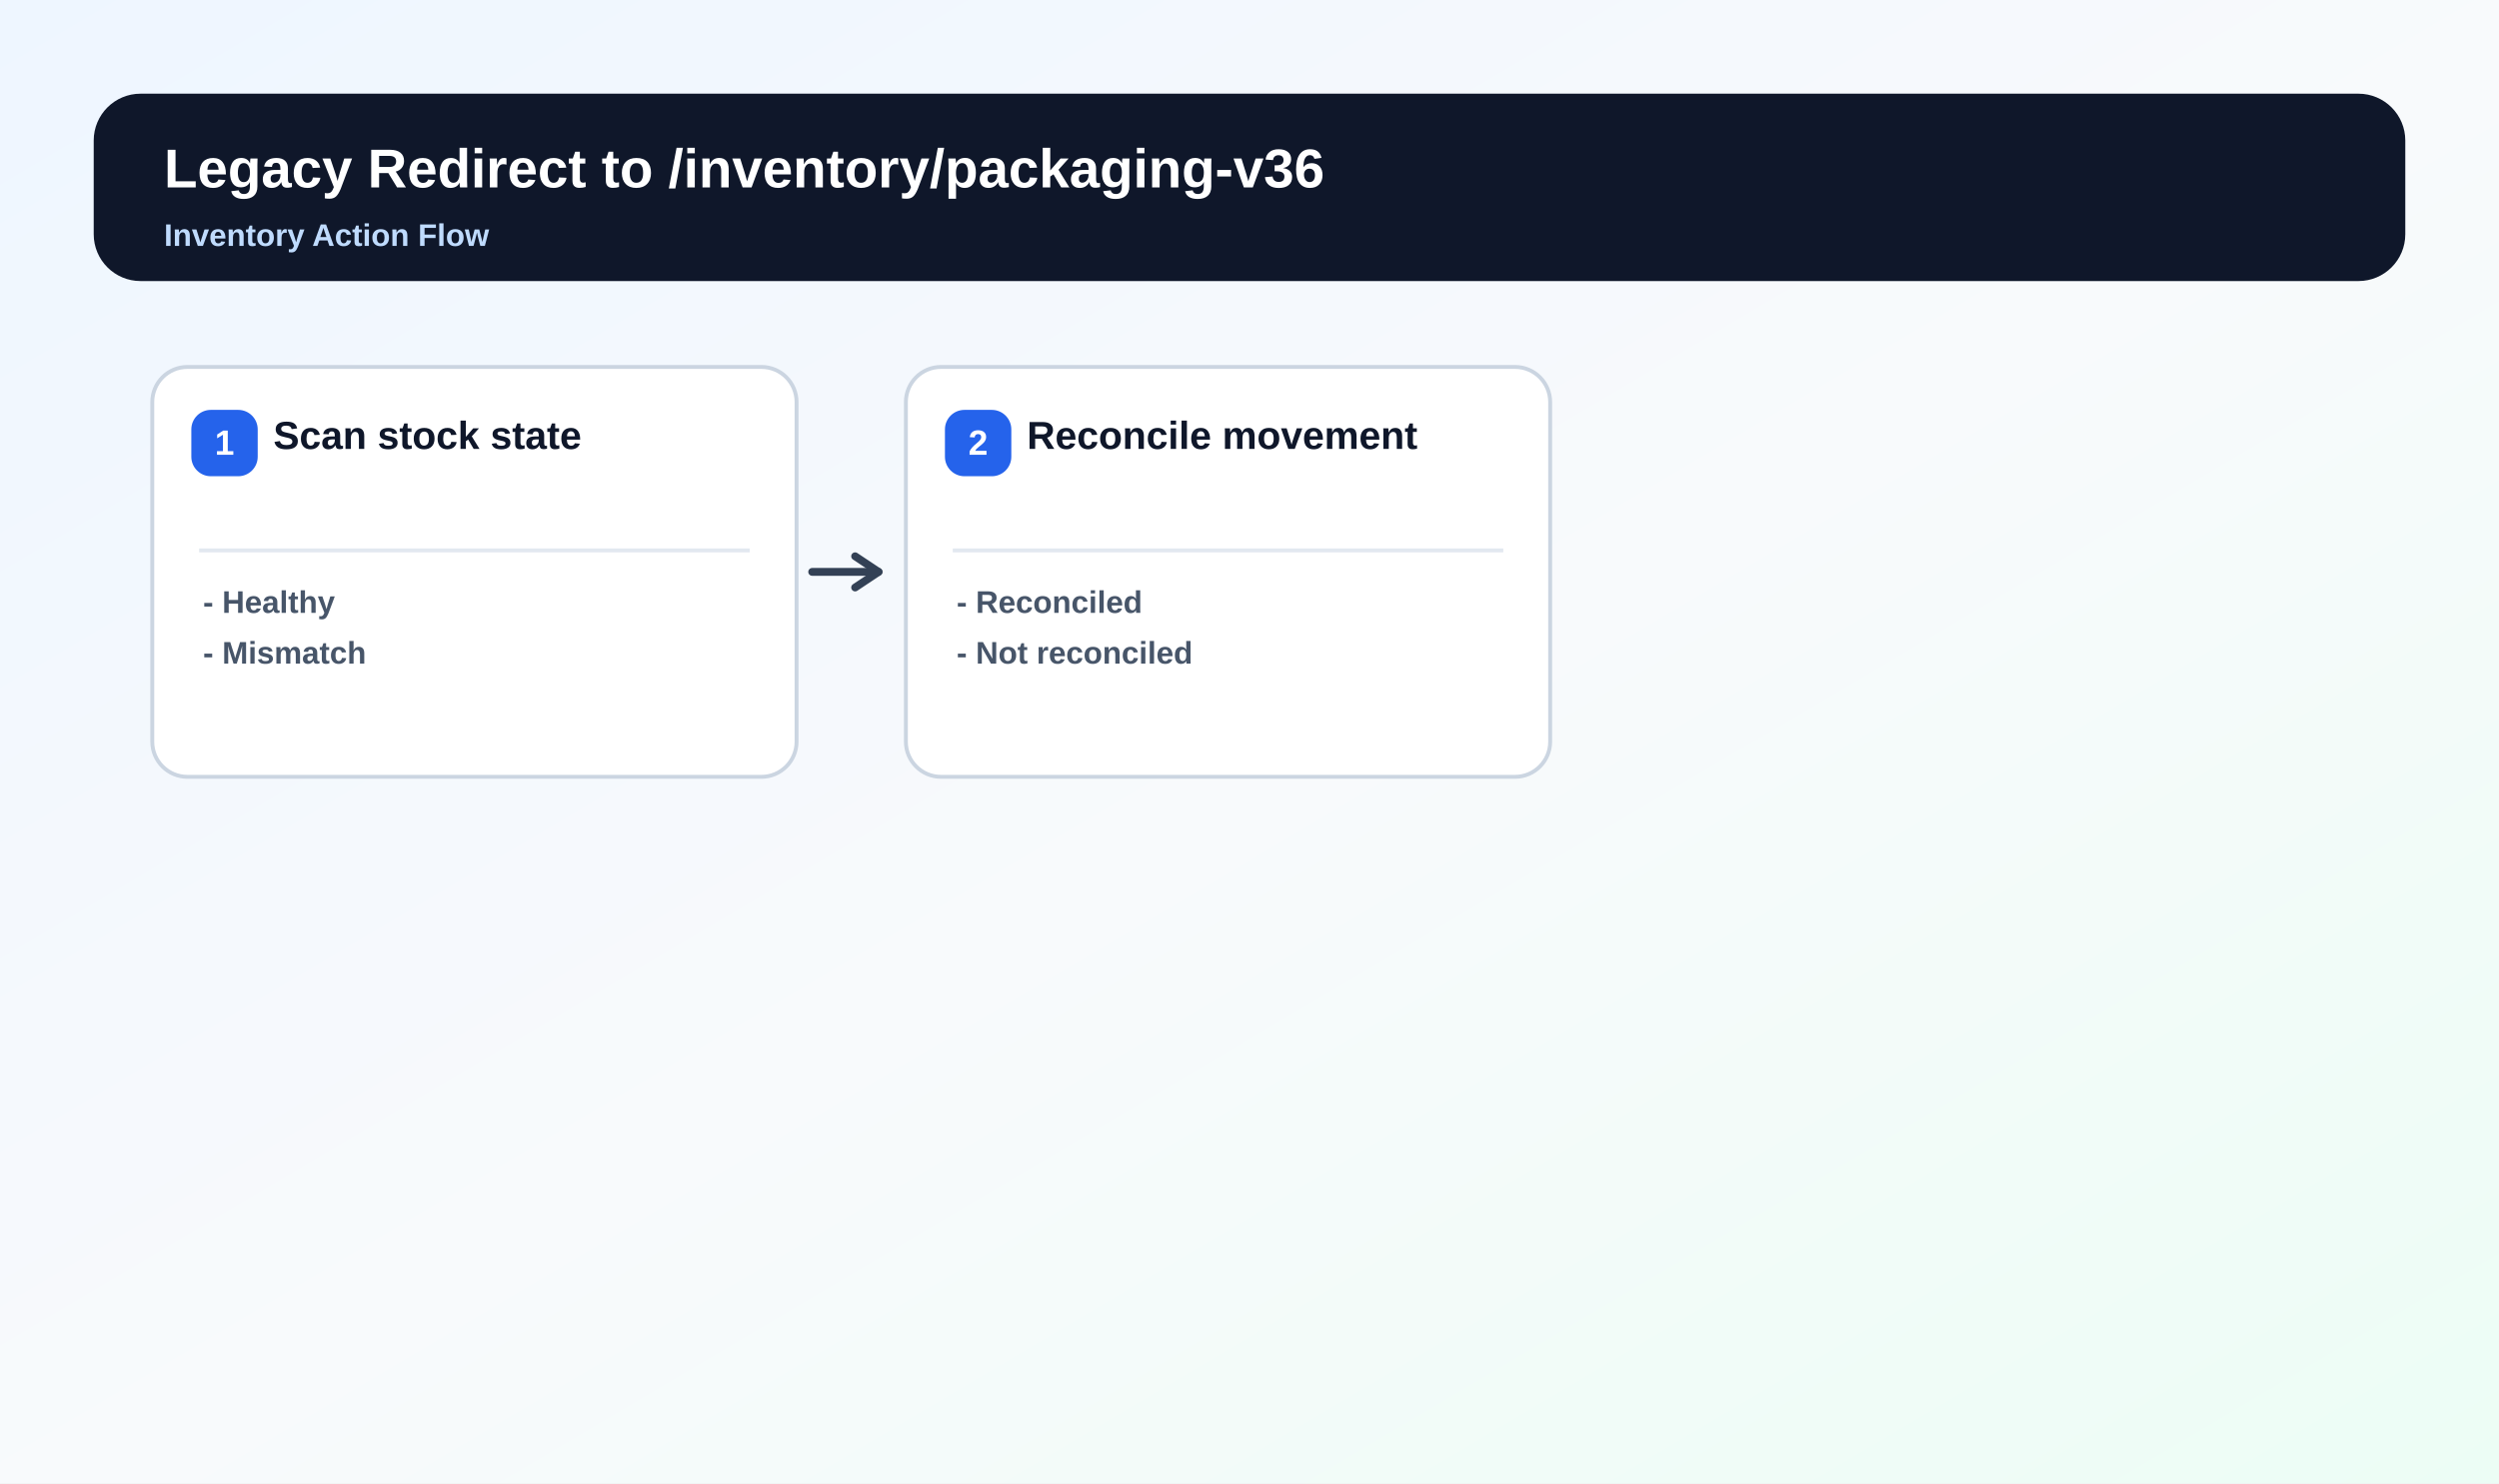
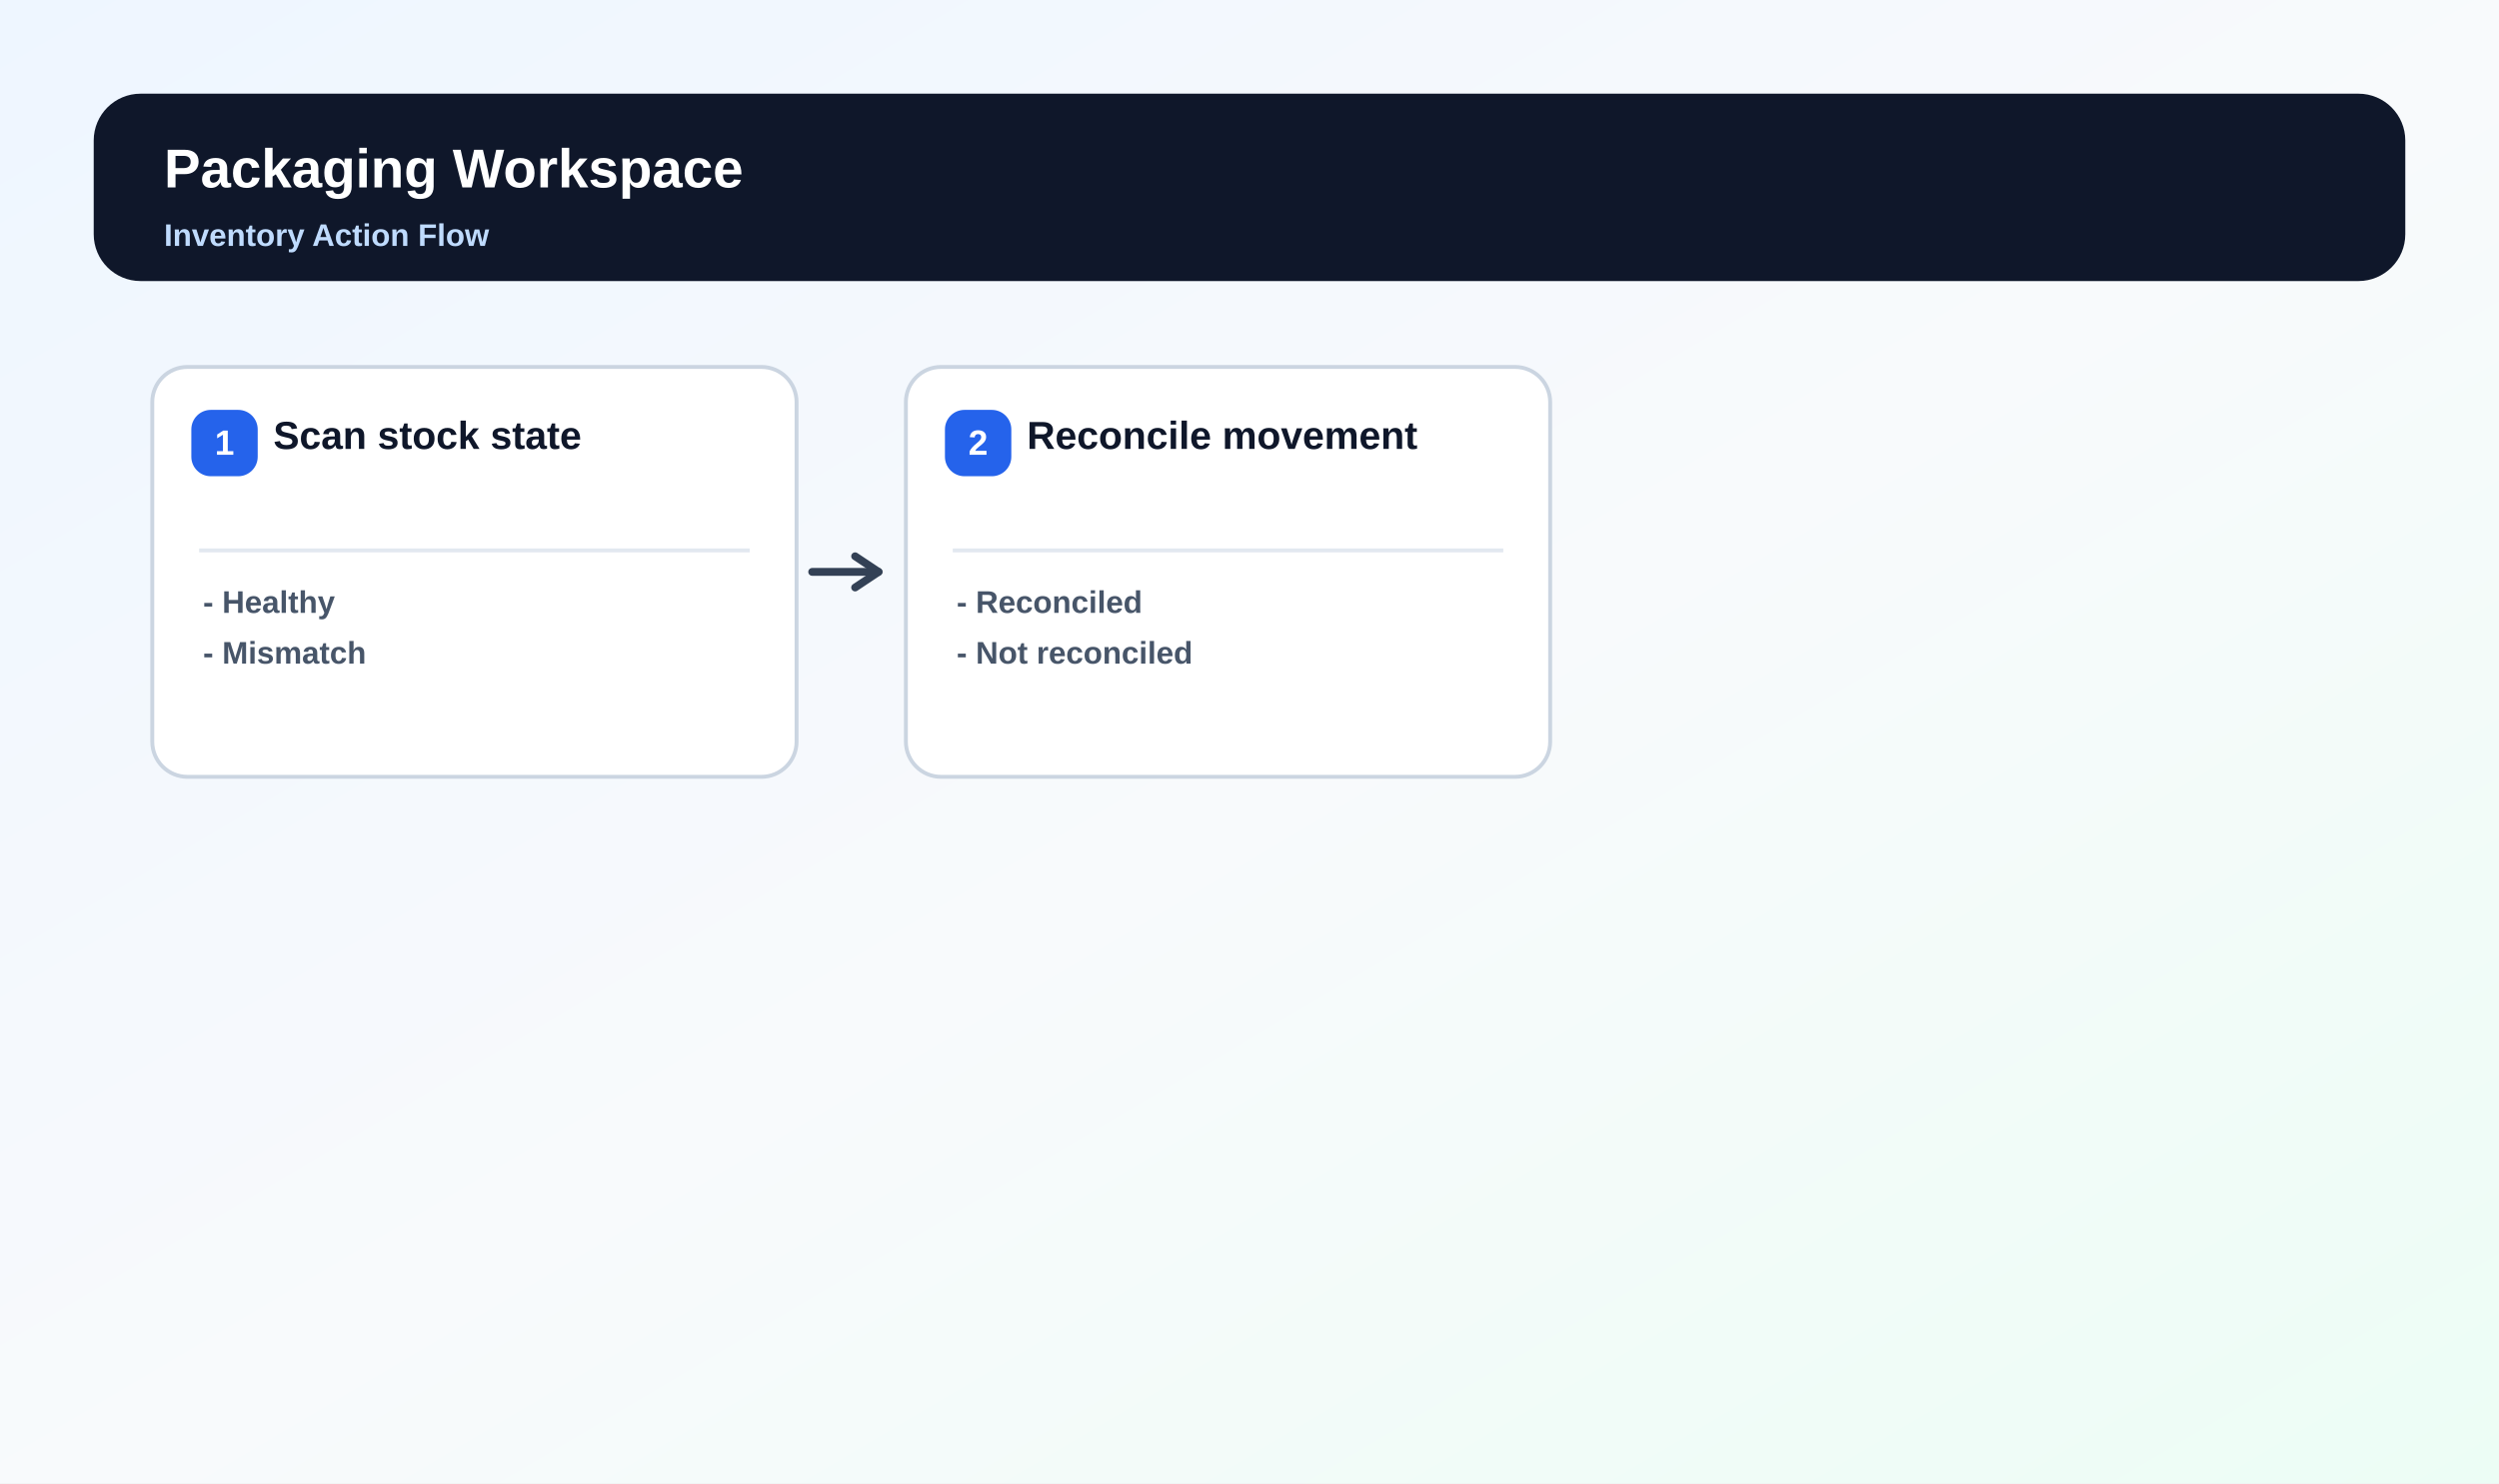
- <svg xmlns="http://www.w3.org/2000/svg" width="1280" height="760" viewBox="0 0 1280 760" role="img" aria-label="Legacy Redirect to /inventory/packaging-v36 workflow">
+ <svg xmlns="http://www.w3.org/2000/svg" width="1280" height="760" viewBox="0 0 1280 760" role="img" aria-label="Packaging Workspace workflow">
  <defs>
    <linearGradient id="bg" x1="0" y1="0" x2="1" y2="1">
      <stop offset="0%" stop-color="#eef6ff" />
      <stop offset="52%" stop-color="#f8fafc" />
      <stop offset="100%" stop-color="#ecfdf5" />
    </linearGradient>
  </defs>
  <rect width="1280" height="760" fill="url(#bg)" />
  <rect x="48" y="48" width="1184" height="96" rx="24" fill="#0f172a" />
-   <text x="84" y="96" font-family="Arial, sans-serif" font-size="28" font-weight="800" fill="#ffffff">Legacy Redirect to /inventory/packaging-v36</text>
+   <text x="84" y="96" font-family="Arial, sans-serif" font-size="28" font-weight="800" fill="#ffffff">Packaging Workspace</text>
  <text x="84" y="126" font-family="Arial, sans-serif" font-size="16" font-weight="700" fill="#bfdbfe">Inventory Action Flow</text>
  <line x1="416" y1="293" x2="450" y2="293" stroke="#334155" stroke-width="4" stroke-linecap="round" />
  <path d="M 438 285 L 450 293 L 438 301" fill="none" stroke="#334155" stroke-width="4" stroke-linecap="round" stroke-linejoin="round" />
  <rect x="78" y="188" width="330" height="210" rx="18" fill="#ffffff" stroke="#cbd5e1" stroke-width="2" />
  <rect x="98" y="210" width="34" height="34" rx="10" fill="#2563eb" />
  <text x="115" y="233" text-anchor="middle" font-family="Arial, sans-serif" font-size="18" font-weight="800" fill="#ffffff">1</text>
  <text x="140" y="230" font-family="Arial, sans-serif" font-size="20" font-weight="700" fill="#0f172a">Scan stock state</text>
  <line x1="102" y1="282" x2="384" y2="282" stroke="#e2e8f0" stroke-width="2" />
  <text x="104" y="314" font-family="Arial, sans-serif" font-size="16" font-weight="600" fill="#475569">- Healthy</text>
  <text x="104" y="340" font-family="Arial, sans-serif" font-size="16" font-weight="600" fill="#475569">- Mismatch</text>
  <rect x="464" y="188" width="330" height="210" rx="18" fill="#ffffff" stroke="#cbd5e1" stroke-width="2" />
  <rect x="484" y="210" width="34" height="34" rx="10" fill="#2563eb" />
  <text x="501" y="233" text-anchor="middle" font-family="Arial, sans-serif" font-size="18" font-weight="800" fill="#ffffff">2</text>
  <text x="526" y="230" font-family="Arial, sans-serif" font-size="20" font-weight="700" fill="#0f172a">Reconcile movement</text>
  <line x1="488" y1="282" x2="770" y2="282" stroke="#e2e8f0" stroke-width="2" />
  <text x="490" y="314" font-family="Arial, sans-serif" font-size="16" font-weight="600" fill="#475569">- Reconciled</text>
  <text x="490" y="340" font-family="Arial, sans-serif" font-size="16" font-weight="600" fill="#475569">- Not reconciled</text>
</svg>
